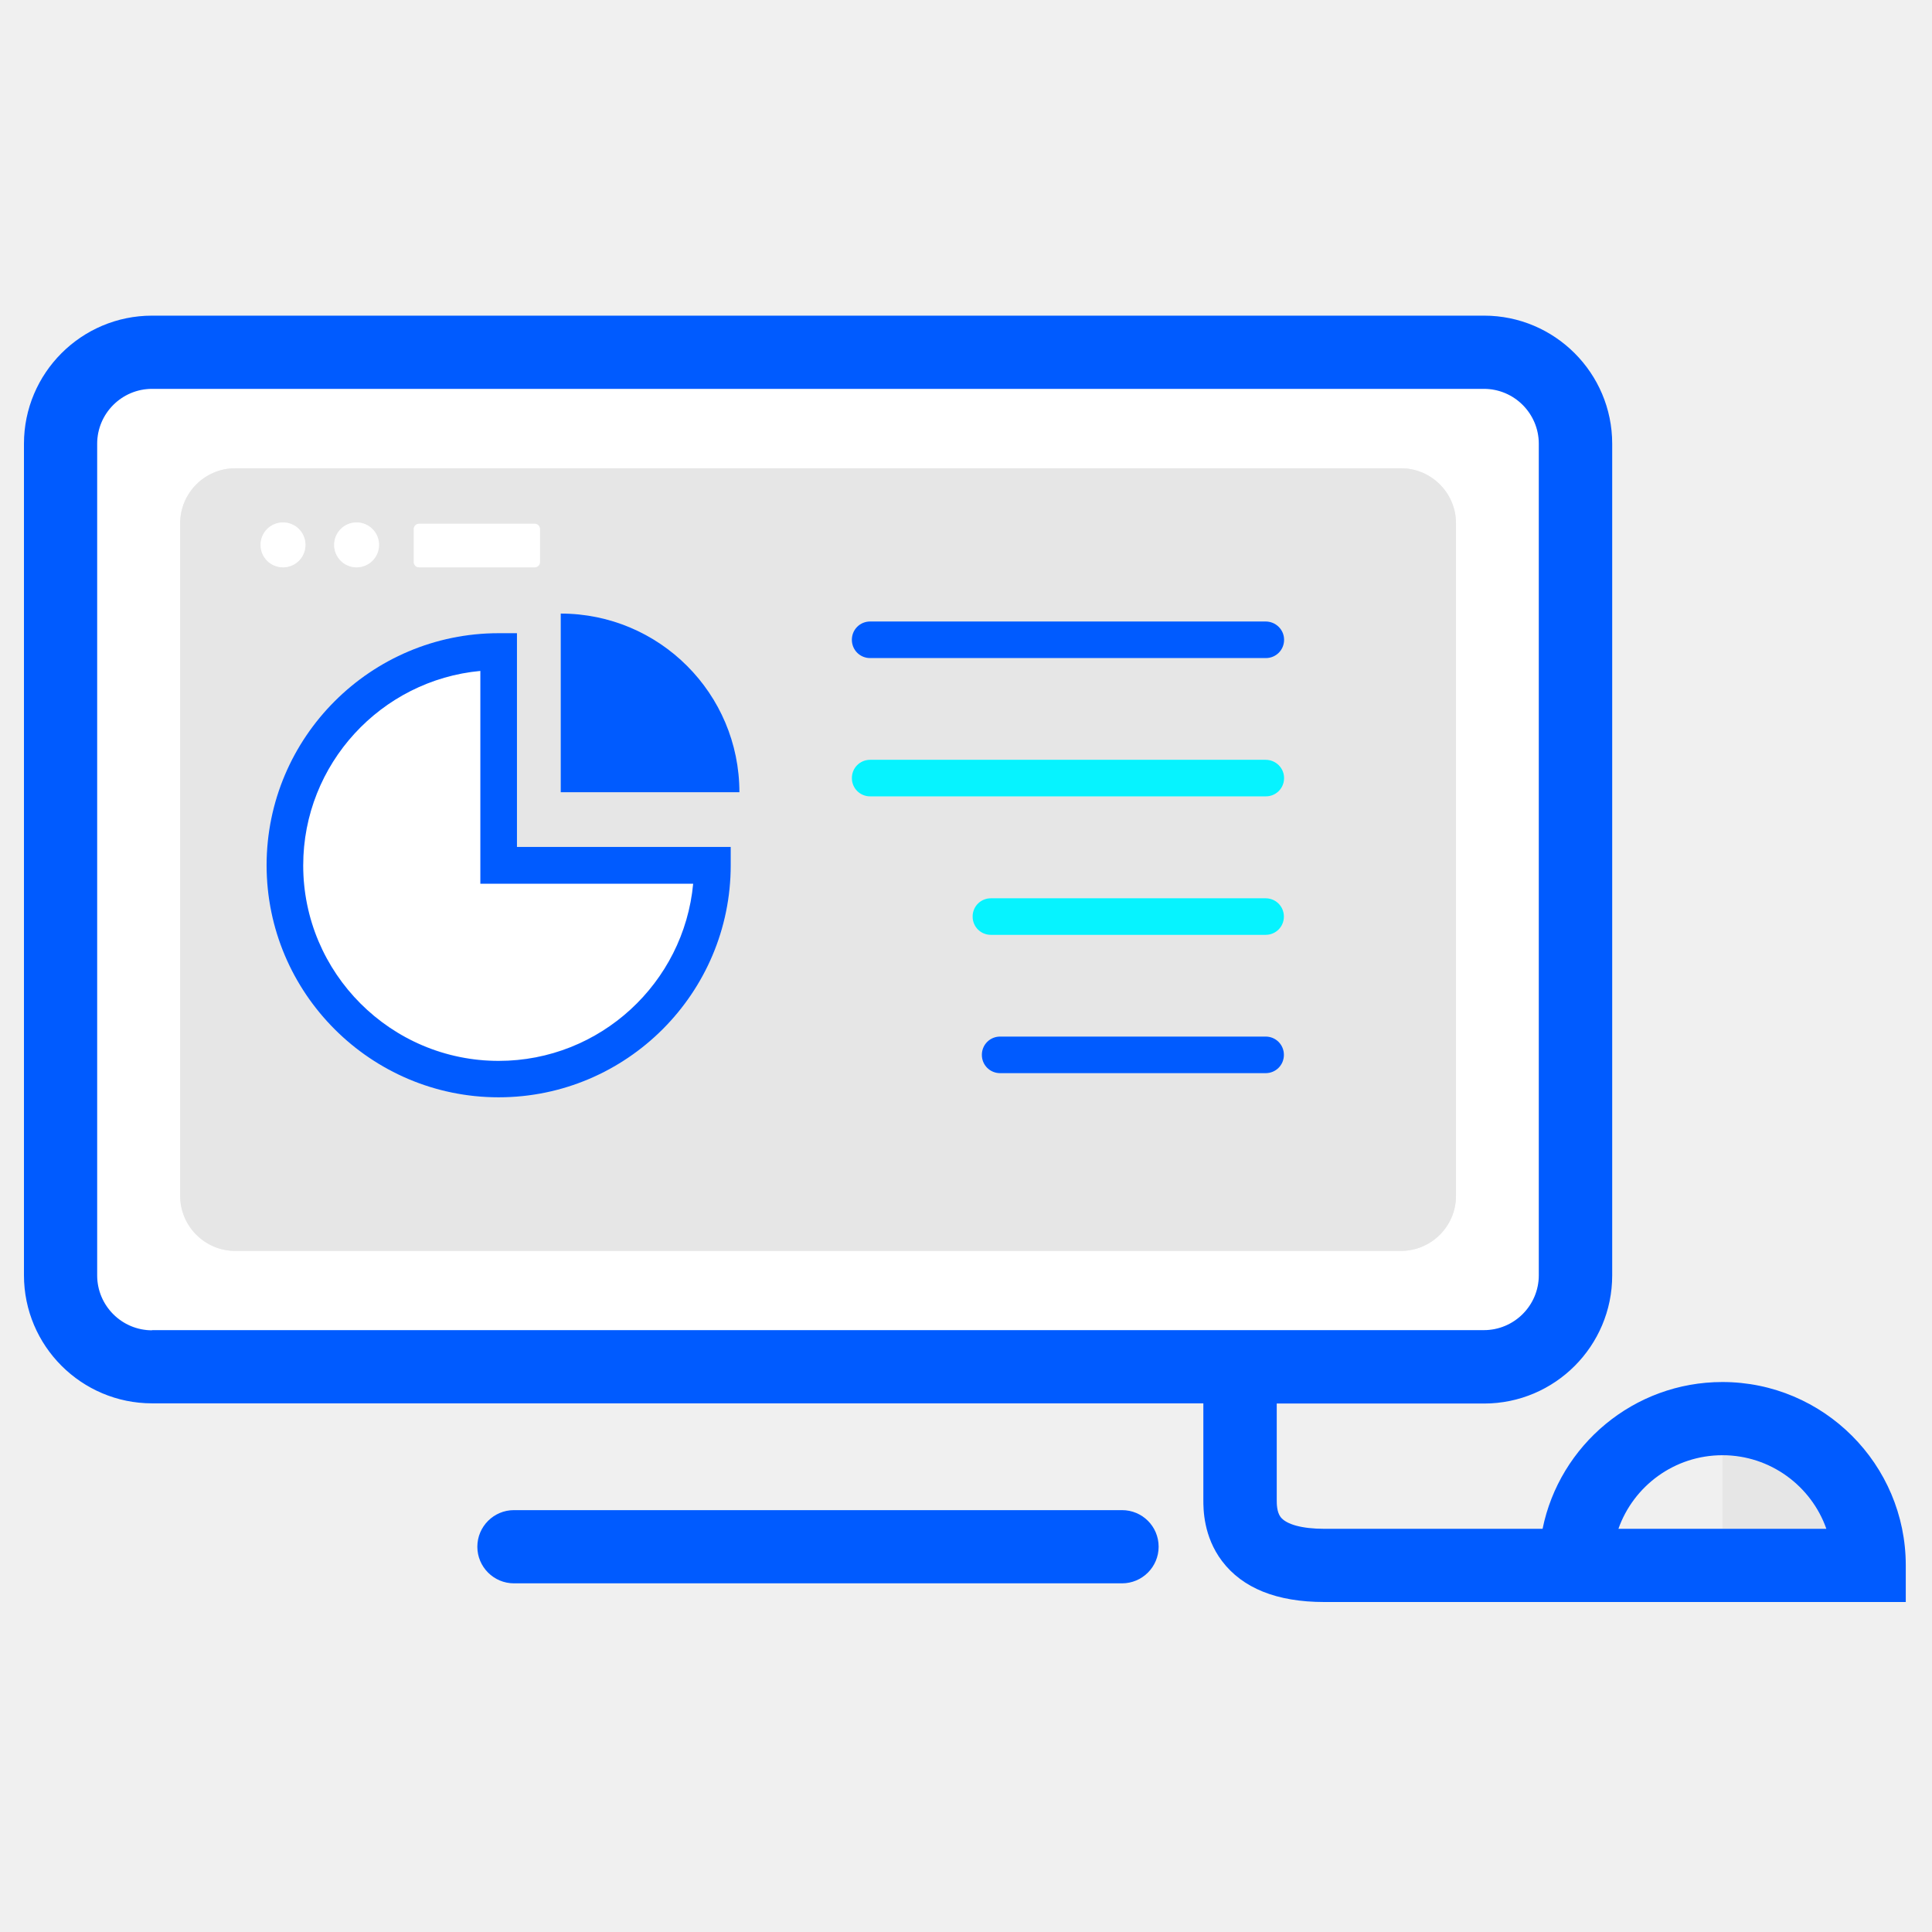
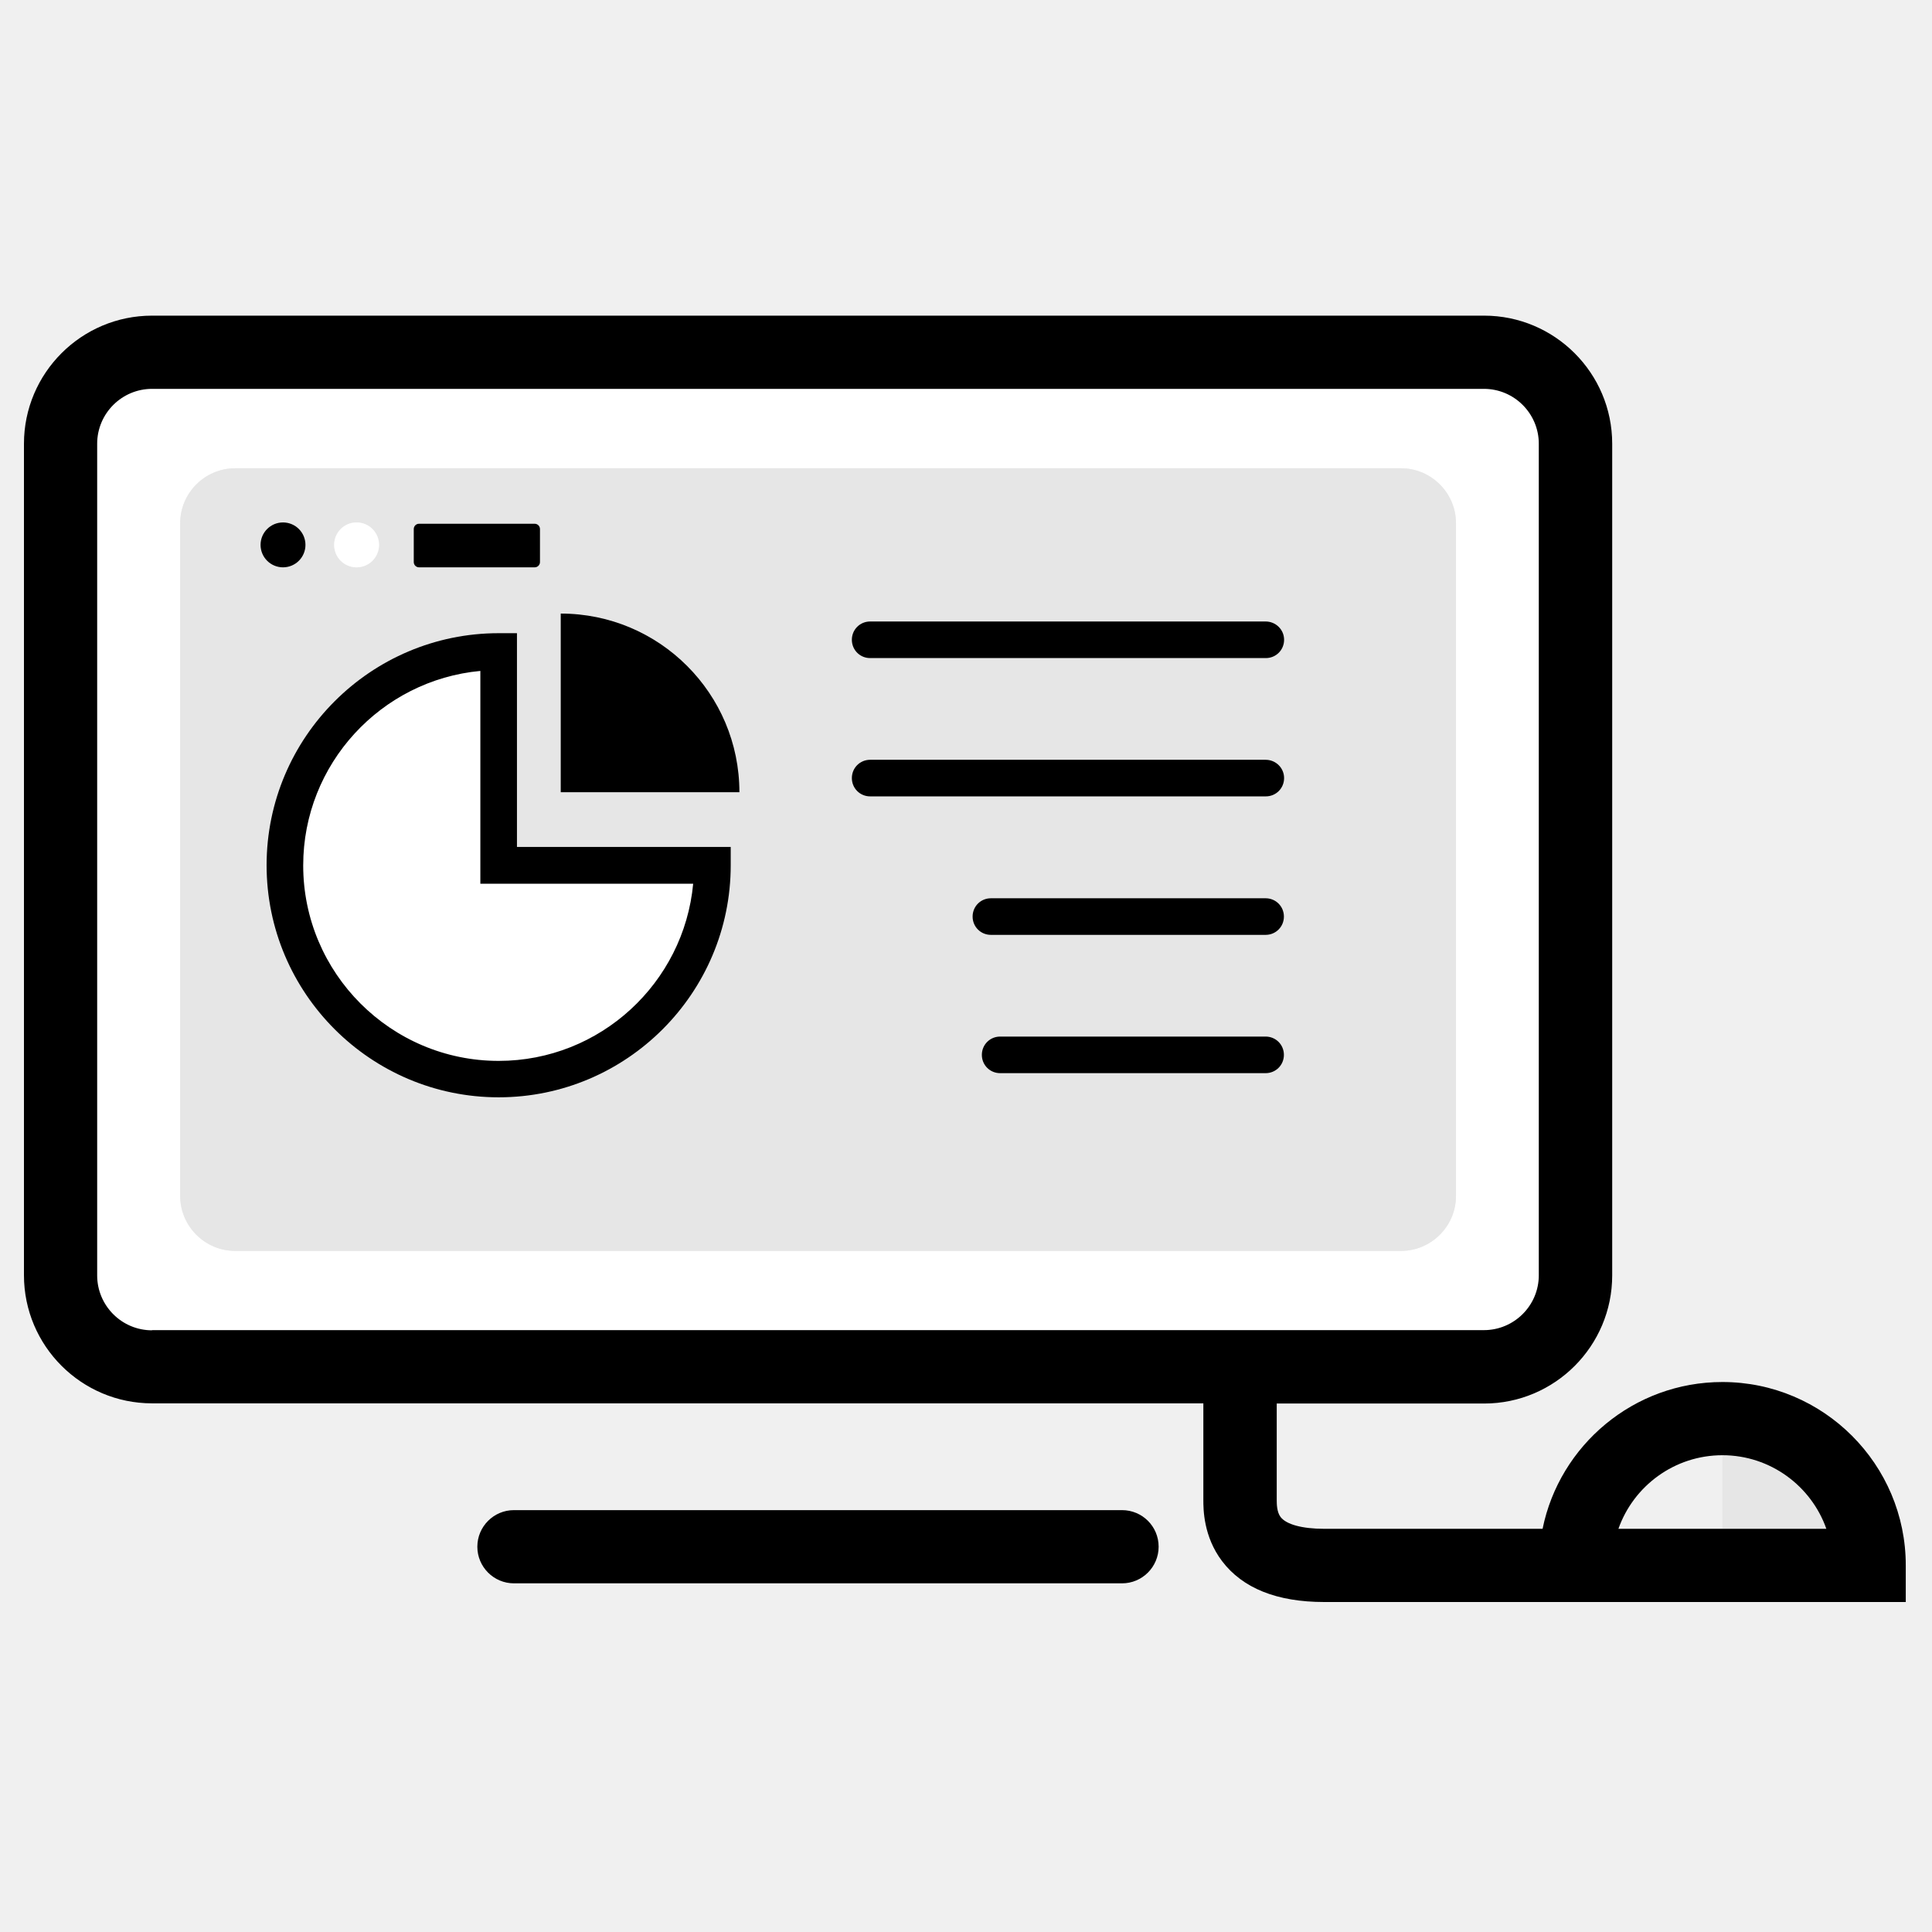
<svg xmlns="http://www.w3.org/2000/svg" width="800px" height="800px" viewBox="0 0 1024 1024" class="icon" version="1.1">
-   <path d="M594.7 800.4H272.4c-10.7 0-19.4 8.7-19.4 19.4s8.7 19.4 19.4 19.4h322.3c10.7 0 19.4-8.7 19.4-19.4 0-10.8-8.7-19.4-19.4-19.4z" fill="#005BFF" />
+   <path d="M594.7 800.4H272.4c-10.7 0-19.4 8.7-19.4 19.4s8.7 19.4 19.4 19.4h322.3c10.7 0 19.4-8.7 19.4-19.4 0-10.8-8.7-19.4-19.4-19.4z" fill="#000" />
  <path d="M912.9 771.4v39H968c-8.1-22.7-29.7-39-55.1-39z" fill="#E6E6E6" />
  <path d="M815.6 675.9V235.2c0-16.1-13.1-29.1-29.1-29.1H80.6c-16.1 0-29.1 13.1-29.1 29.1v440.7c0 16.1 13.1 29.1 29.1 29.1h705.9c16.1 0.1 29.1-13 29.1-29.1z m-43.9-42c0 16-13.1 29.1-29.1 29.1h-618c-16 0-29.1-13.1-29.1-29.1V277.3c0-16 13.1-29.1 29.1-29.1h618c16 0 29.1 13.1 29.1 29.1v356.6z" fill="#FFFFFF" />
  <path d="M742.6 248.2h-618c-16 0-29.1 13.1-29.1 29.1v356.6c0 16 13.1 29.1 29.1 29.1h618c16 0 29.1-13.1 29.1-29.1V277.3c0-16-13.1-29.1-29.1-29.1z m-523.3 32.2c0-1.6 1.3-2.8 2.8-2.8h61.3c1.6 0 2.8 1.3 2.8 2.8v17.5c0 1.6-1.3 2.8-2.8 2.8h-61.3c-1.6 0-2.8-1.3-2.8-2.8v-17.5z m-30.3-3.5c6.6 0 11.9 5.3 11.9 11.9s-5.3 11.9-11.9 11.9c-6.6 0-11.9-5.3-11.9-11.9s5.4-11.9 11.9-11.9z m-39 0c6.6 0 11.9 5.3 11.9 11.9s-5.3 11.9-11.9 11.9c-6.6 0-11.9-5.3-11.9-11.9s5.3-11.9 11.9-11.9z m237.3 181.7c0 67.8-55.2 123-123 123s-123-55.2-123-123 55.2-123 123-123h9.7v113.3h113.3v9.7z m-90.1-38.7v-94.7c52.3 0 94.7 42.4 94.7 94.7h-94.7z m373.6 148.9H530.1c-5.4 0-9.7-4.3-9.7-9.7 0-5.4 4.3-9.7 9.7-9.7h140.7c5.4 0 9.7 4.3 9.7 9.7 0 5.3-4.3 9.7-9.7 9.7z m0-73.3H525.2c-5.4 0-9.7-4.3-9.7-9.7s4.3-9.7 9.7-9.7h145.6c5.4 0 9.7 4.3 9.7 9.7s-4.3 9.7-9.7 9.7z m0-73.4H461.2c-5.4 0-9.7-4.3-9.7-9.7s4.3-9.7 9.7-9.7h209.7c5.4 0 9.7 4.3 9.7 9.7s-4.4 9.7-9.8 9.7z m0-73.3H461.2c-5.4 0-9.7-4.3-9.7-9.7s4.3-9.7 9.7-9.7h209.7c5.4 0 9.7 4.3 9.7 9.7s-4.4 9.7-9.8 9.7z" fill="#E6E6E6" />
  <path d="M254.6 355.5c-52.6 4.9-93.9 49.3-93.9 103.1 0 57.1 46.5 103.6 103.6 103.6 53.8 0 98.2-41.3 103.1-93.9H254.6V355.5z" fill="#FFFFFF" />
-   <path d="M274 335.6h-9.7c-67.8 0-123 55.2-123 123s55.2 123 123 123 123-55.2 123-123v-9.7H274V335.6z m93.4 132.8c-4.9 52.6-49.3 93.9-103.1 93.9-57.1 0-103.6-46.5-103.6-103.6 0-53.8 41.3-98.2 93.9-103.1v112.8h112.8z" fill="#005BFF" />
-   <path d="M297.2 325.2v94.7h94.7c0-52.3-42.4-94.7-94.7-94.7z" fill="#005BFF" />
-   <path d="M150 288.8m-11.9 0a11.9 11.9 0 1 0 23.8 0 11.9 11.9 0 1 0-23.8 0Z" fill="#FFFFFF" />
+   <path d="M274 335.6h-9.7c-67.8 0-123 55.2-123 123s55.2 123 123 123 123-55.2 123-123v-9.7H274V335.6z m93.4 132.8c-4.9 52.6-49.3 93.9-103.1 93.9-57.1 0-103.6-46.5-103.6-103.6 0-53.8 41.3-98.2 93.9-103.1v112.8h112.8z" fill="#000" />
+   <path d="M297.2 325.2v94.7h94.7c0-52.3-42.4-94.7-94.7-94.7z" fill="#000" />
+   <path d="M150 288.8m-11.9 0a11.9 11.9 0 1 0 23.8 0 11.9 11.9 0 1 0-23.8 0Z" fill="#000" />
  <path d="M189 288.8m-11.9 0a11.9 11.9 0 1 0 23.8 0 11.9 11.9 0 1 0-23.8 0Z" fill="#FFFFFF" />
-   <path d="M222.1 300.7h61.3c1.6 0 2.8-1.3 2.8-2.8v-17.5c0-1.6-1.3-2.8-2.8-2.8h-61.3c-1.6 0-2.8 1.3-2.8 2.8v17.5c0 1.6 1.3 2.8 2.8 2.8z" fill="#FFFFFF" />
-   <path d="M912.9 732.5c-47 0-86.3 33.5-95.3 77.8H701.9c-11.7 0-20.2-2.3-23.2-6.3-2-2.7-2-7-2-9v-51.1h109.9c37.5 0 67.9-30.5 67.9-67.9V235.2c0-37.5-30.5-67.9-67.9-67.9h-706c-37.5 0-67.9 30.5-67.9 67.9v440.7c0 37.5 30.5 67.9 67.9 67.9h557.2V795c0 4.8 0 19.3 9.9 32.4 10.9 14.4 29.1 21.7 54.2 21.7h308.2v-19.4c0-53.6-43.6-97.2-97.2-97.2zM80.6 705.1c-16.1 0-29.1-13.1-29.1-29.1V235.2c0-16.1 13.1-29.1 29.1-29.1h705.9c16.1 0 29.1 13.1 29.1 29.1v440.7c0 16.1-13.1 29.1-29.1 29.1H80.6z m832.3 105.2h-55.1c8-22.7 29.7-39 55.1-39s47.1 16.3 55.1 39h-55.1z" fill="#005BFF" />
-   <path d="M670.8 329.4H461.2c-5.4 0-9.7 4.3-9.7 9.7s4.3 9.7 9.7 9.7h209.7c5.4 0 9.7-4.3 9.7-9.7s-4.4-9.7-9.8-9.7z" fill="#005BFF" />
-   <path d="M670.8 402.7H461.2c-5.4 0-9.7 4.3-9.7 9.7s4.3 9.7 9.7 9.7h209.7c5.4 0 9.7-4.3 9.7-9.7s-4.4-9.7-9.8-9.7zM670.8 476.1H525.2c-5.4 0-9.7 4.3-9.7 9.7s4.3 9.7 9.7 9.7h145.6c5.4 0 9.7-4.3 9.7-9.7s-4.3-9.7-9.7-9.7z" fill="#06F3FF" />
-   <path d="M670.8 549.4H530.1c-5.4 0-9.7 4.3-9.7 9.7 0 5.4 4.3 9.7 9.7 9.7h140.7c5.4 0 9.7-4.3 9.7-9.7 0-5.4-4.3-9.7-9.7-9.7z" fill="#005BFF" />
+   <path d="M222.1 300.7h61.3c1.6 0 2.8-1.3 2.8-2.8v-17.5c0-1.6-1.3-2.8-2.8-2.8h-61.3c-1.6 0-2.8 1.3-2.8 2.8v17.5c0 1.6 1.3 2.8 2.8 2.8z" fill="#000" />
+   <path d="M912.9 732.5c-47 0-86.3 33.5-95.3 77.8H701.9c-11.7 0-20.2-2.3-23.2-6.3-2-2.7-2-7-2-9v-51.1h109.9c37.5 0 67.9-30.5 67.9-67.9V235.2c0-37.5-30.5-67.9-67.9-67.9h-706c-37.5 0-67.9 30.5-67.9 67.9v440.7c0 37.5 30.5 67.9 67.9 67.9h557.2V795c0 4.8 0 19.3 9.9 32.4 10.9 14.4 29.1 21.7 54.2 21.7h308.2v-19.4c0-53.6-43.6-97.2-97.2-97.2zM80.6 705.1c-16.1 0-29.1-13.1-29.1-29.1V235.2c0-16.1 13.1-29.1 29.1-29.1h705.9c16.1 0 29.1 13.1 29.1 29.1v440.7c0 16.1-13.1 29.1-29.1 29.1H80.6z m832.3 105.2h-55.1c8-22.7 29.7-39 55.1-39s47.1 16.3 55.1 39h-55.1z" fill="#000" />
+   <path d="M670.8 329.4H461.2c-5.4 0-9.7 4.3-9.7 9.7s4.3 9.7 9.7 9.7h209.7c5.4 0 9.7-4.3 9.7-9.7s-4.4-9.7-9.8-9.7z" fill="#000" />
+   <path d="M670.8 402.7H461.2c-5.4 0-9.7 4.3-9.7 9.7s4.3 9.7 9.7 9.7h209.7c5.4 0 9.7-4.3 9.7-9.7s-4.4-9.7-9.8-9.7zM670.8 476.1H525.2c-5.4 0-9.7 4.3-9.7 9.7s4.3 9.7 9.7 9.7h145.6c5.4 0 9.7-4.3 9.7-9.7s-4.3-9.7-9.7-9.7z" fill="#000" />
+   <path d="M670.8 549.4H530.1c-5.4 0-9.7 4.3-9.7 9.7 0 5.4 4.3 9.7 9.7 9.7h140.7c5.4 0 9.7-4.3 9.7-9.7 0-5.4-4.3-9.7-9.7-9.7z" fill="#000" />
</svg>
